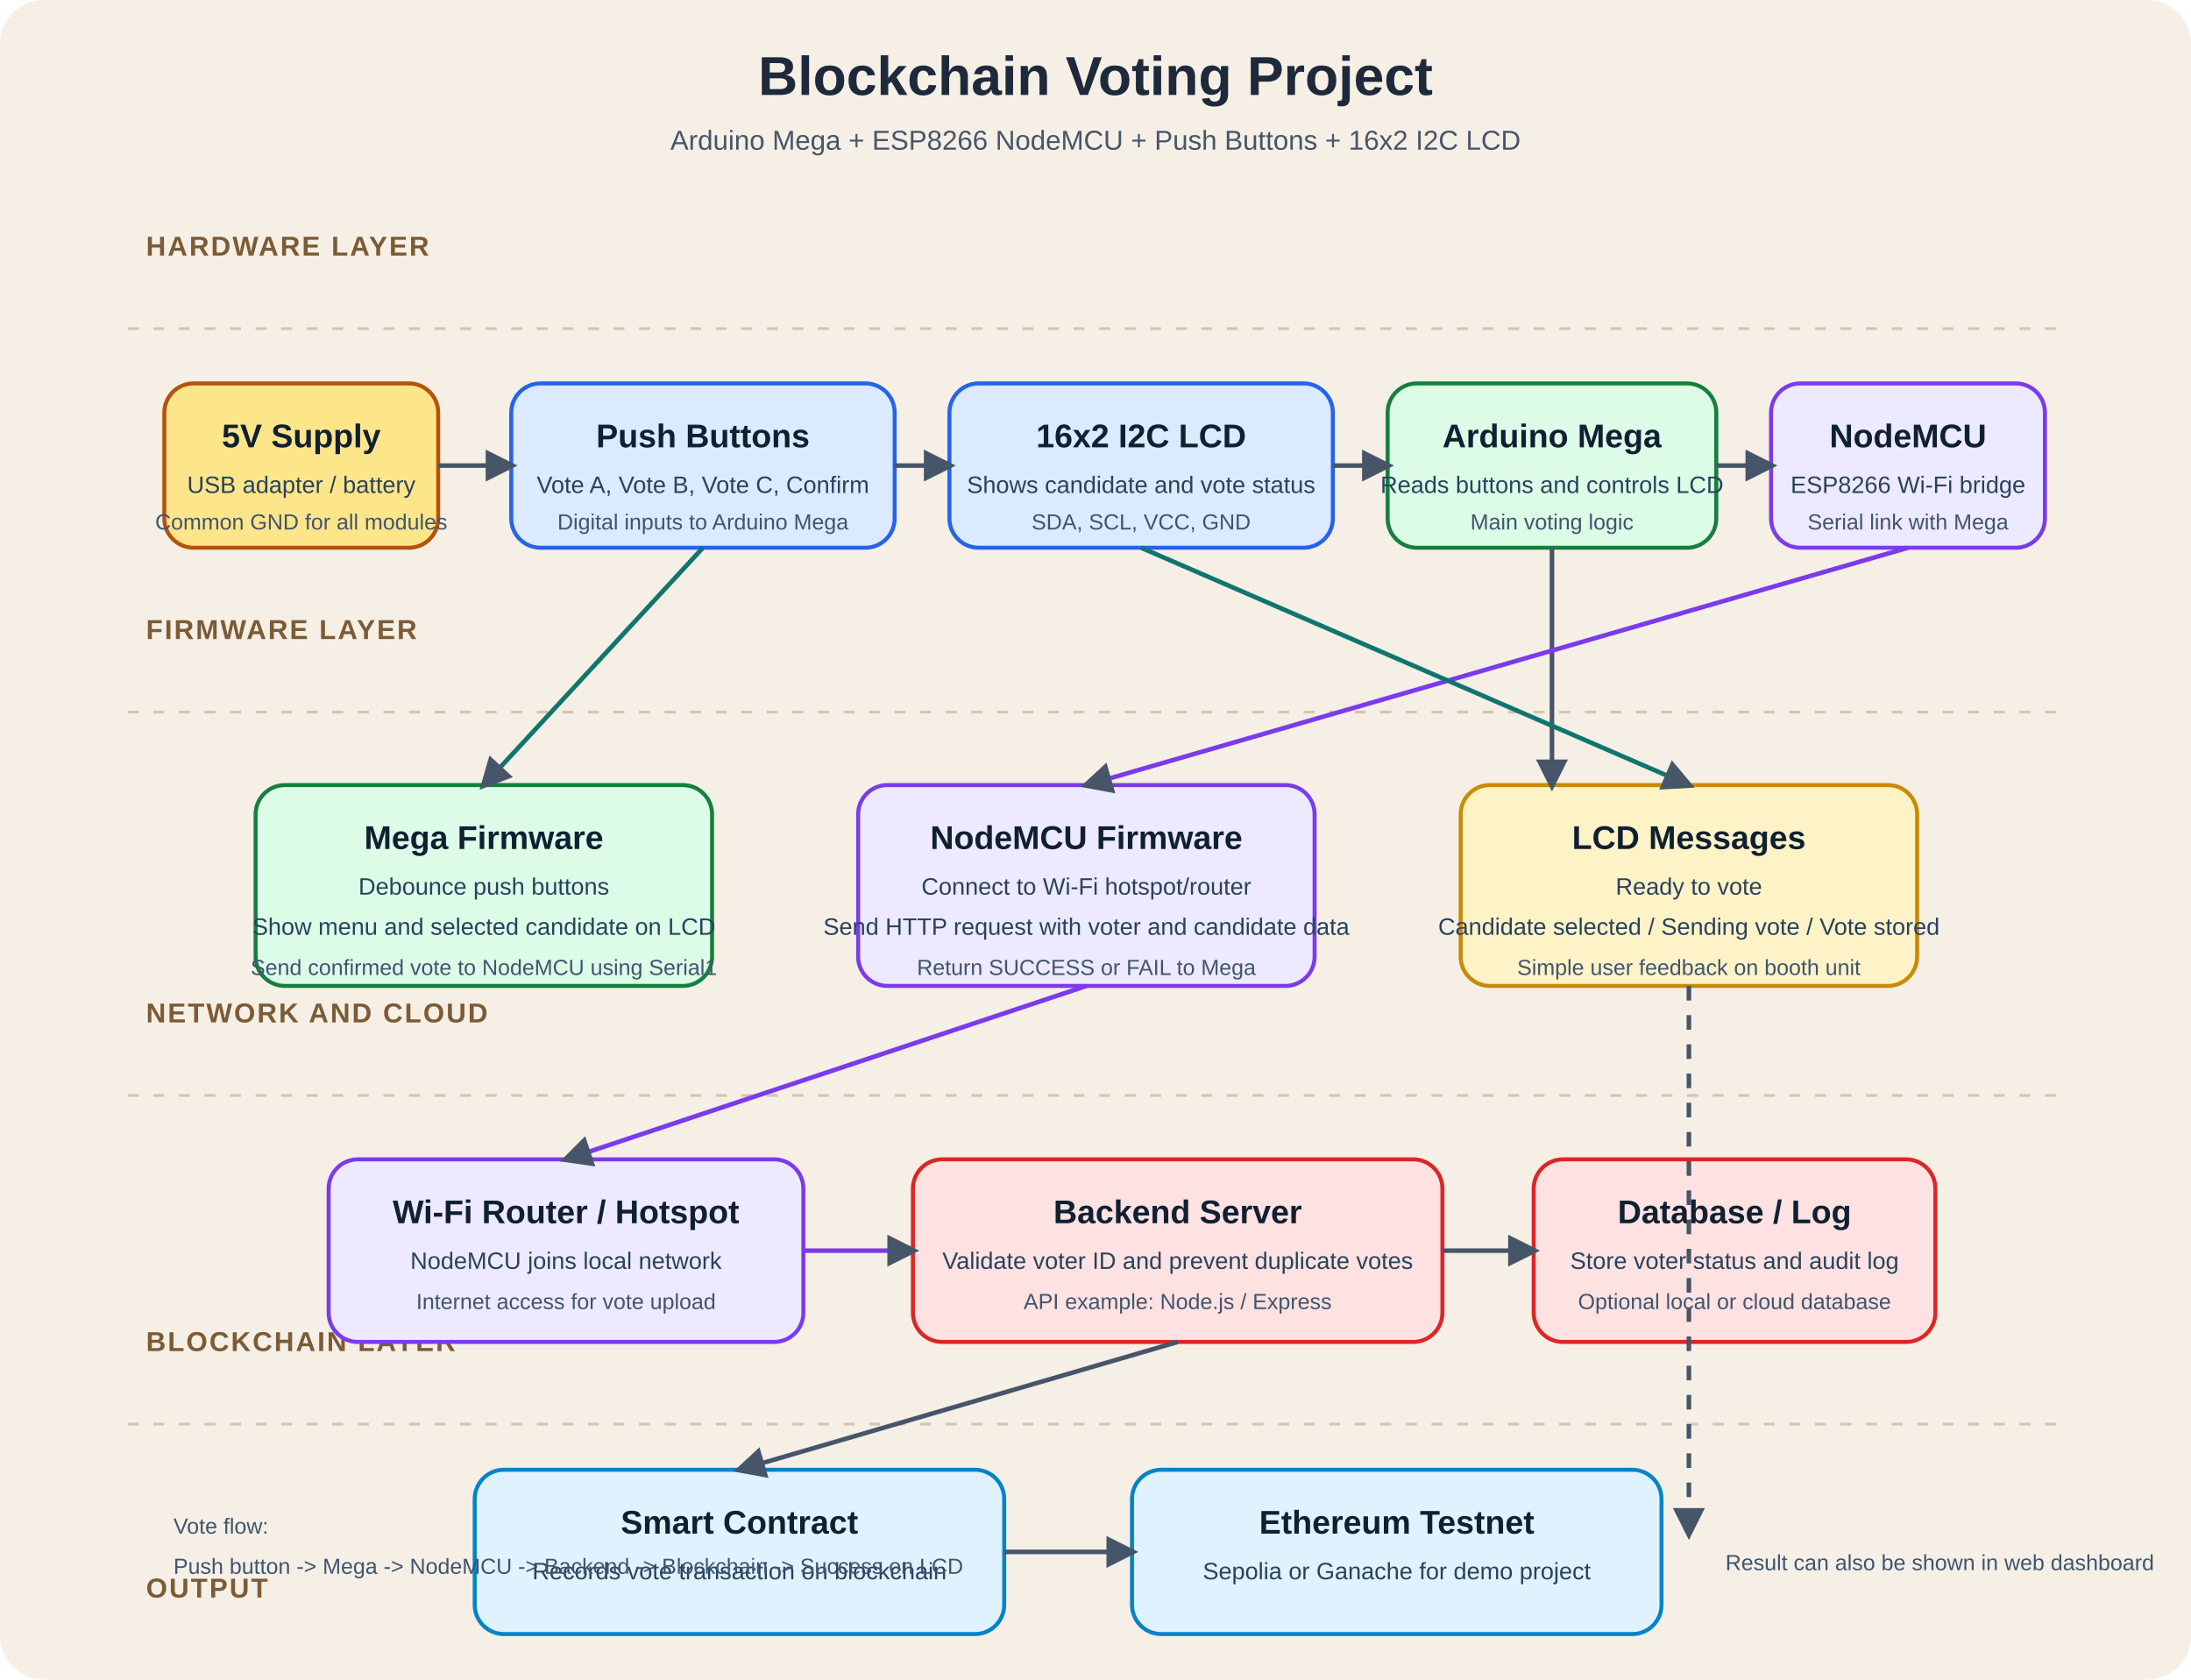
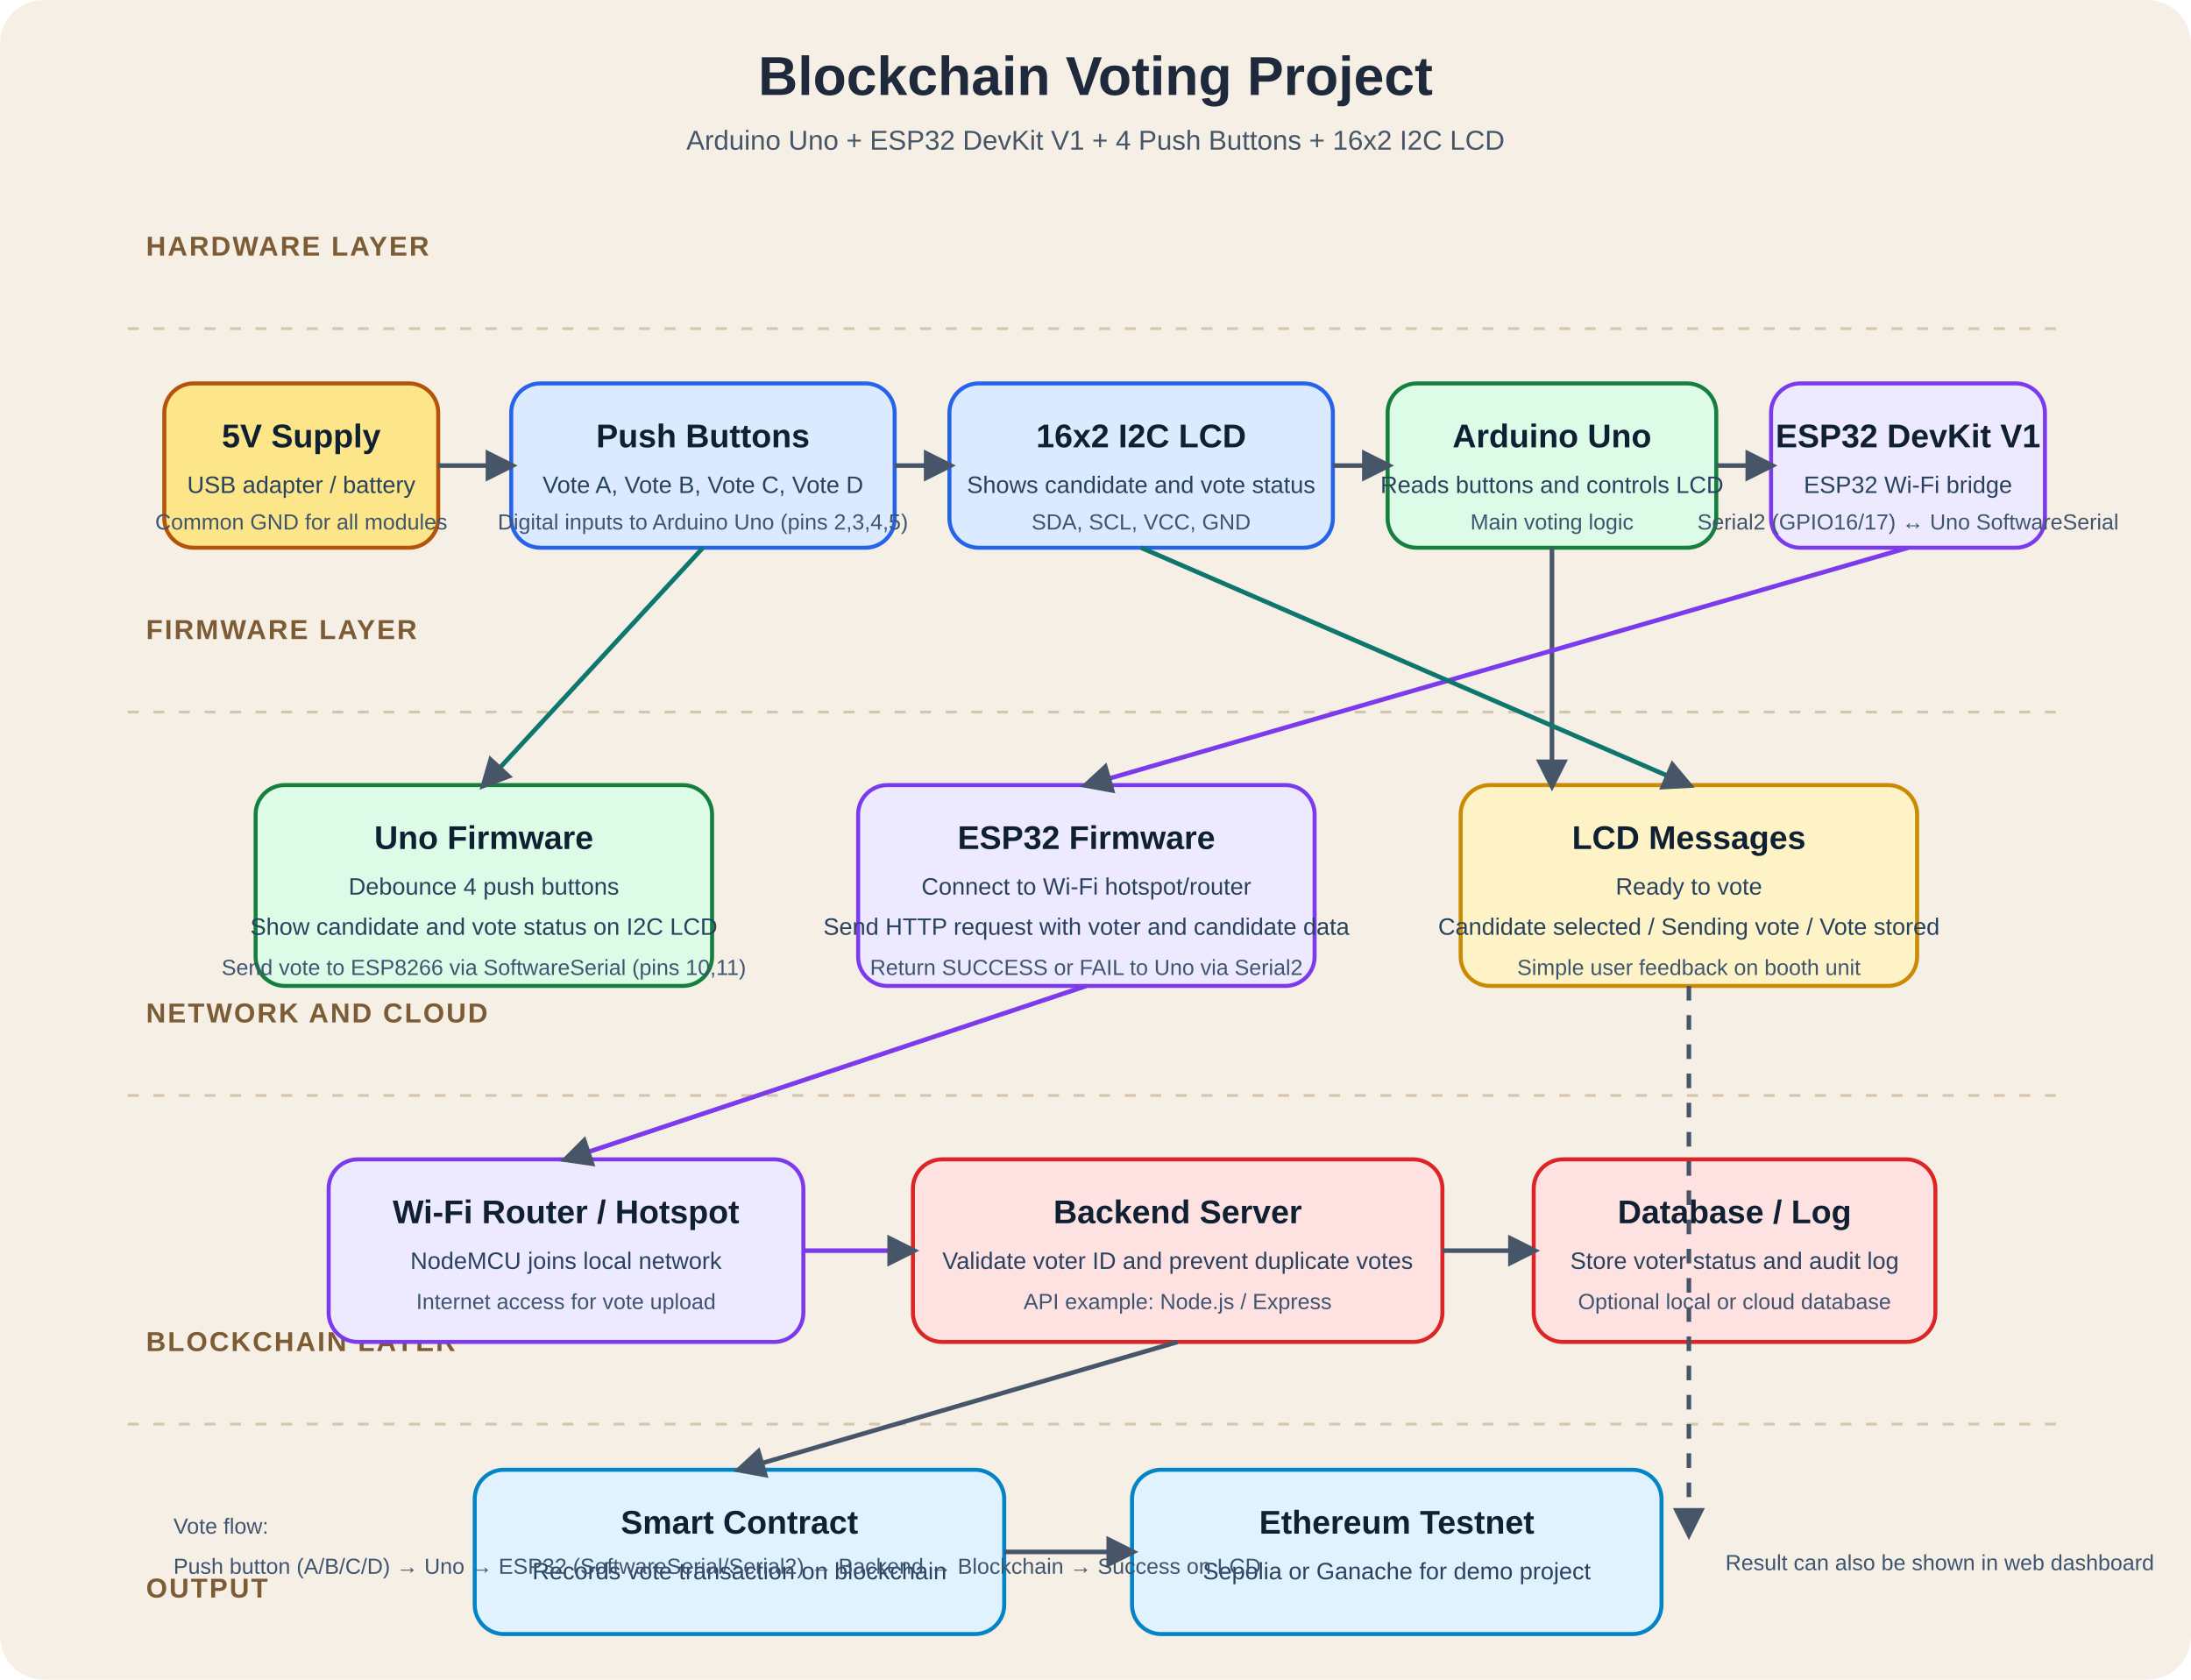
<svg xmlns="http://www.w3.org/2000/svg" viewBox="0 0 1200 920" width="1200" height="920" role="img" aria-labelledby="title desc">
  <defs>
    <style>
      .bg { fill: #f5efe6; }
      .title { font: 700 30px 'Segoe UI', Arial, sans-serif; fill: #1e293b; }
      .subtitle { font: 400 15px 'Segoe UI', Arial, sans-serif; fill: #475569; }
      .layer-label { font: 700 15px 'Segoe UI', Arial, sans-serif; fill: #7c5b35; letter-spacing: 1px; }
      .box-title { font: 700 18px 'Segoe UI', Arial, sans-serif; fill: #102033; }
      .box-text { font: 400 13px 'Segoe UI', Arial, sans-serif; fill: #29425d; }
      .small { font: 400 12px 'Segoe UI', Arial, sans-serif; fill: #3f556f; }
      .power { fill: #fde68a; stroke: #b45309; }
      .hardware { fill: #dbeafe; stroke: #2563eb; }
      .control { fill: #dcfce7; stroke: #15803d; }
      .network { fill: #ede9fe; stroke: #7c3aed; }
      .backend { fill: #fee2e2; stroke: #dc2626; }
      .chain { fill: #e0f2fe; stroke: #0284c7; }
      .result { fill: #fef3c7; stroke: #ca8a04; }
      .node { stroke-width: 2.2; rx: 16; ry: 16; }
      .line { stroke: #475569; stroke-width: 2.5; fill: none; marker-end: url(#arrow); }
      .data { stroke: #0f766e; stroke-width: 2.5; fill: none; marker-end: url(#arrow); }
      .wifi { stroke: #7c3aed; stroke-width: 2.5; fill: none; marker-end: url(#arrow); }
      .dash { stroke-dasharray: 8 8; }
      .divider { stroke: #d6c5ad; stroke-width: 1.5; stroke-dasharray: 6 8; }
    </style>
    <marker id="arrow" viewBox="0 0 10 10" refX="8" refY="5" markerWidth="7" markerHeight="7" orient="auto-start-reverse">
      <path d="M 0 0 L 10 5 L 0 10 z" fill="#475569" />
    </marker>
  </defs>
  <rect class="bg" x="0" y="0" width="1200" height="920" rx="24" />
  <text x="600" y="52" text-anchor="middle" class="title">Blockchain Voting Project</text>
-   <text x="600" y="82" text-anchor="middle" class="subtitle">Arduino Mega + ESP8266 NodeMCU + Push Buttons + 16x2 I2C LCD</text>
+   <text x="600" y="82" text-anchor="middle" class="subtitle">Arduino Uno + ESP32 DevKit V1 + 4 Push Buttons + 16x2 I2C LCD</text>
  <line x1="70" y1="180" x2="1130" y2="180" class="divider" />
  <line x1="70" y1="390" x2="1130" y2="390" class="divider" />
  <line x1="70" y1="600" x2="1130" y2="600" class="divider" />
  <line x1="70" y1="780" x2="1130" y2="780" class="divider" />
  <text x="80" y="140" class="layer-label">HARDWARE LAYER</text>
  <text x="80" y="350" class="layer-label">FIRMWARE LAYER</text>
  <text x="80" y="560" class="layer-label">NETWORK AND CLOUD</text>
  <text x="80" y="740" class="layer-label">BLOCKCHAIN LAYER</text>
  <text x="80" y="875" class="layer-label">OUTPUT</text>
  <rect x="90" y="210" width="150" height="90" class="node power" />
  <text x="165" y="245" text-anchor="middle" class="box-title">5V Supply</text>
  <text x="165" y="270" text-anchor="middle" class="box-text">USB adapter / battery</text>
  <text x="165" y="290" text-anchor="middle" class="small">Common GND for all modules</text>
  <rect x="280" y="210" width="210" height="90" class="node hardware" />
  <text x="385" y="245" text-anchor="middle" class="box-title">Push Buttons</text>
-   <text x="385" y="270" text-anchor="middle" class="box-text">Vote A, Vote B, Vote C, Confirm</text>
-   <text x="385" y="290" text-anchor="middle" class="small">Digital inputs to Arduino Mega</text>
+   <text x="385" y="270" text-anchor="middle" class="box-text">Vote A, Vote B, Vote C, Vote D</text>
+   <text x="385" y="290" text-anchor="middle" class="small">Digital inputs to Arduino Uno (pins 2,3,4,5)</text>
  <rect x="520" y="210" width="210" height="90" class="node hardware" />
  <text x="625" y="245" text-anchor="middle" class="box-title">16x2 I2C LCD</text>
  <text x="625" y="270" text-anchor="middle" class="box-text">Shows candidate and vote status</text>
  <text x="625" y="290" text-anchor="middle" class="small">SDA, SCL, VCC, GND</text>
  <rect x="760" y="210" width="180" height="90" class="node control" />
-   <text x="850" y="245" text-anchor="middle" class="box-title">Arduino Mega</text>
+   <text x="850" y="245" text-anchor="middle" class="box-title">Arduino Uno</text>
  <text x="850" y="270" text-anchor="middle" class="box-text">Reads buttons and controls LCD</text>
  <text x="850" y="290" text-anchor="middle" class="small">Main voting logic</text>
  <rect x="970" y="210" width="150" height="90" class="node network" />
-   <text x="1045" y="245" text-anchor="middle" class="box-title">NodeMCU</text>
-   <text x="1045" y="270" text-anchor="middle" class="box-text">ESP8266 Wi-Fi bridge</text>
-   <text x="1045" y="290" text-anchor="middle" class="small">Serial link with Mega</text>
+   <text x="1045" y="245" text-anchor="middle" class="box-title">ESP32 DevKit V1</text>
+   <text x="1045" y="270" text-anchor="middle" class="box-text">ESP32 Wi-Fi bridge</text>
+   <text x="1045" y="290" text-anchor="middle" class="small">Serial2 (GPIO16/17) ↔ Uno SoftwareSerial</text>
  <path d="M240 255 L280 255" class="line" />
  <path d="M490 255 L520 255" class="line" />
  <path d="M730 255 L760 255" class="line" />
  <path d="M940 255 L970 255" class="line" />
  <rect x="140" y="430" width="250" height="110" class="node control" />
-   <text x="265" y="465" text-anchor="middle" class="box-title">Mega Firmware</text>
-   <text x="265" y="490" text-anchor="middle" class="box-text">Debounce push buttons</text>
-   <text x="265" y="512" text-anchor="middle" class="box-text">Show menu and selected candidate on LCD</text>
-   <text x="265" y="534" text-anchor="middle" class="small">Send confirmed vote to NodeMCU using Serial1</text>
+   <text x="265" y="465" text-anchor="middle" class="box-title">Uno Firmware</text>
+   <text x="265" y="490" text-anchor="middle" class="box-text">Debounce 4 push buttons</text>
+   <text x="265" y="512" text-anchor="middle" class="box-text">Show candidate and vote status on I2C LCD</text>
+   <text x="265" y="534" text-anchor="middle" class="small">Send vote to ESP8266 via SoftwareSerial (pins 10,11)</text>
  <rect x="470" y="430" width="250" height="110" class="node network" />
-   <text x="595" y="465" text-anchor="middle" class="box-title">NodeMCU Firmware</text>
+   <text x="595" y="465" text-anchor="middle" class="box-title">ESP32 Firmware</text>
  <text x="595" y="490" text-anchor="middle" class="box-text">Connect to Wi-Fi hotspot/router</text>
  <text x="595" y="512" text-anchor="middle" class="box-text">Send HTTP request with voter and candidate data</text>
-   <text x="595" y="534" text-anchor="middle" class="small">Return SUCCESS or FAIL to Mega</text>
+   <text x="595" y="534" text-anchor="middle" class="small">Return SUCCESS or FAIL to Uno via Serial2</text>
  <rect x="800" y="430" width="250" height="110" class="node result" />
  <text x="925" y="465" text-anchor="middle" class="box-title">LCD Messages</text>
  <text x="925" y="490" text-anchor="middle" class="box-text">Ready to vote</text>
  <text x="925" y="512" text-anchor="middle" class="box-text">Candidate selected / Sending vote / Vote stored</text>
  <text x="925" y="534" text-anchor="middle" class="small">Simple user feedback on booth unit</text>
  <path d="M850 300 L850 430" class="line" />
  <path d="M1045 300 L595 430" class="wifi" />
  <path d="M625 300 L925 430" class="data" />
  <path d="M385 300 L265 430" class="data" />
  <rect x="180" y="635" width="260" height="100" class="node network" />
  <text x="310" y="670" text-anchor="middle" class="box-title">Wi-Fi Router / Hotspot</text>
  <text x="310" y="695" text-anchor="middle" class="box-text">NodeMCU joins local network</text>
  <text x="310" y="717" text-anchor="middle" class="small">Internet access for vote upload</text>
  <rect x="500" y="635" width="290" height="100" class="node backend" />
  <text x="645" y="670" text-anchor="middle" class="box-title">Backend Server</text>
  <text x="645" y="695" text-anchor="middle" class="box-text">Validate voter ID and prevent duplicate votes</text>
  <text x="645" y="717" text-anchor="middle" class="small">API example: Node.js / Express</text>
  <rect x="840" y="635" width="220" height="100" class="node backend" />
  <text x="950" y="670" text-anchor="middle" class="box-title">Database / Log</text>
  <text x="950" y="695" text-anchor="middle" class="box-text">Store voter status and audit log</text>
  <text x="950" y="717" text-anchor="middle" class="small">Optional local or cloud database</text>
  <path d="M595 540 L310 635" class="wifi" />
  <path d="M440 685 L500 685" class="wifi" />
  <path d="M790 685 L840 685" class="line" />
  <rect x="260" y="805" width="290" height="90" class="node chain" />
  <text x="405" y="840" text-anchor="middle" class="box-title">Smart Contract</text>
  <text x="405" y="865" text-anchor="middle" class="box-text">Records vote transaction on blockchain</text>
  <rect x="620" y="805" width="290" height="90" class="node chain" />
  <text x="765" y="840" text-anchor="middle" class="box-title">Ethereum Testnet</text>
  <text x="765" y="865" text-anchor="middle" class="box-text">Sepolia or Ganache for demo project</text>
  <path d="M645 735 L405 805" class="line" />
  <path d="M550 850 L620 850" class="line" />
  <path d="M925 540 L925 840" class="line dash" />
  <text x="945" y="860" class="small">Result can also be shown in web dashboard</text>
  <text x="95" y="840" class="small">Vote flow:</text>
-   <text x="95" y="862" class="small">Push button -&gt; Mega -&gt; NodeMCU -&gt; Backend -&gt; Blockchain -&gt; Success on LCD</text>
+   <text x="95" y="862" class="small">Push button (A/B/C/D) → Uno → ESP32 (SoftwareSerial/Serial2) → Backend → Blockchain → Success on LCD</text>
</svg>
